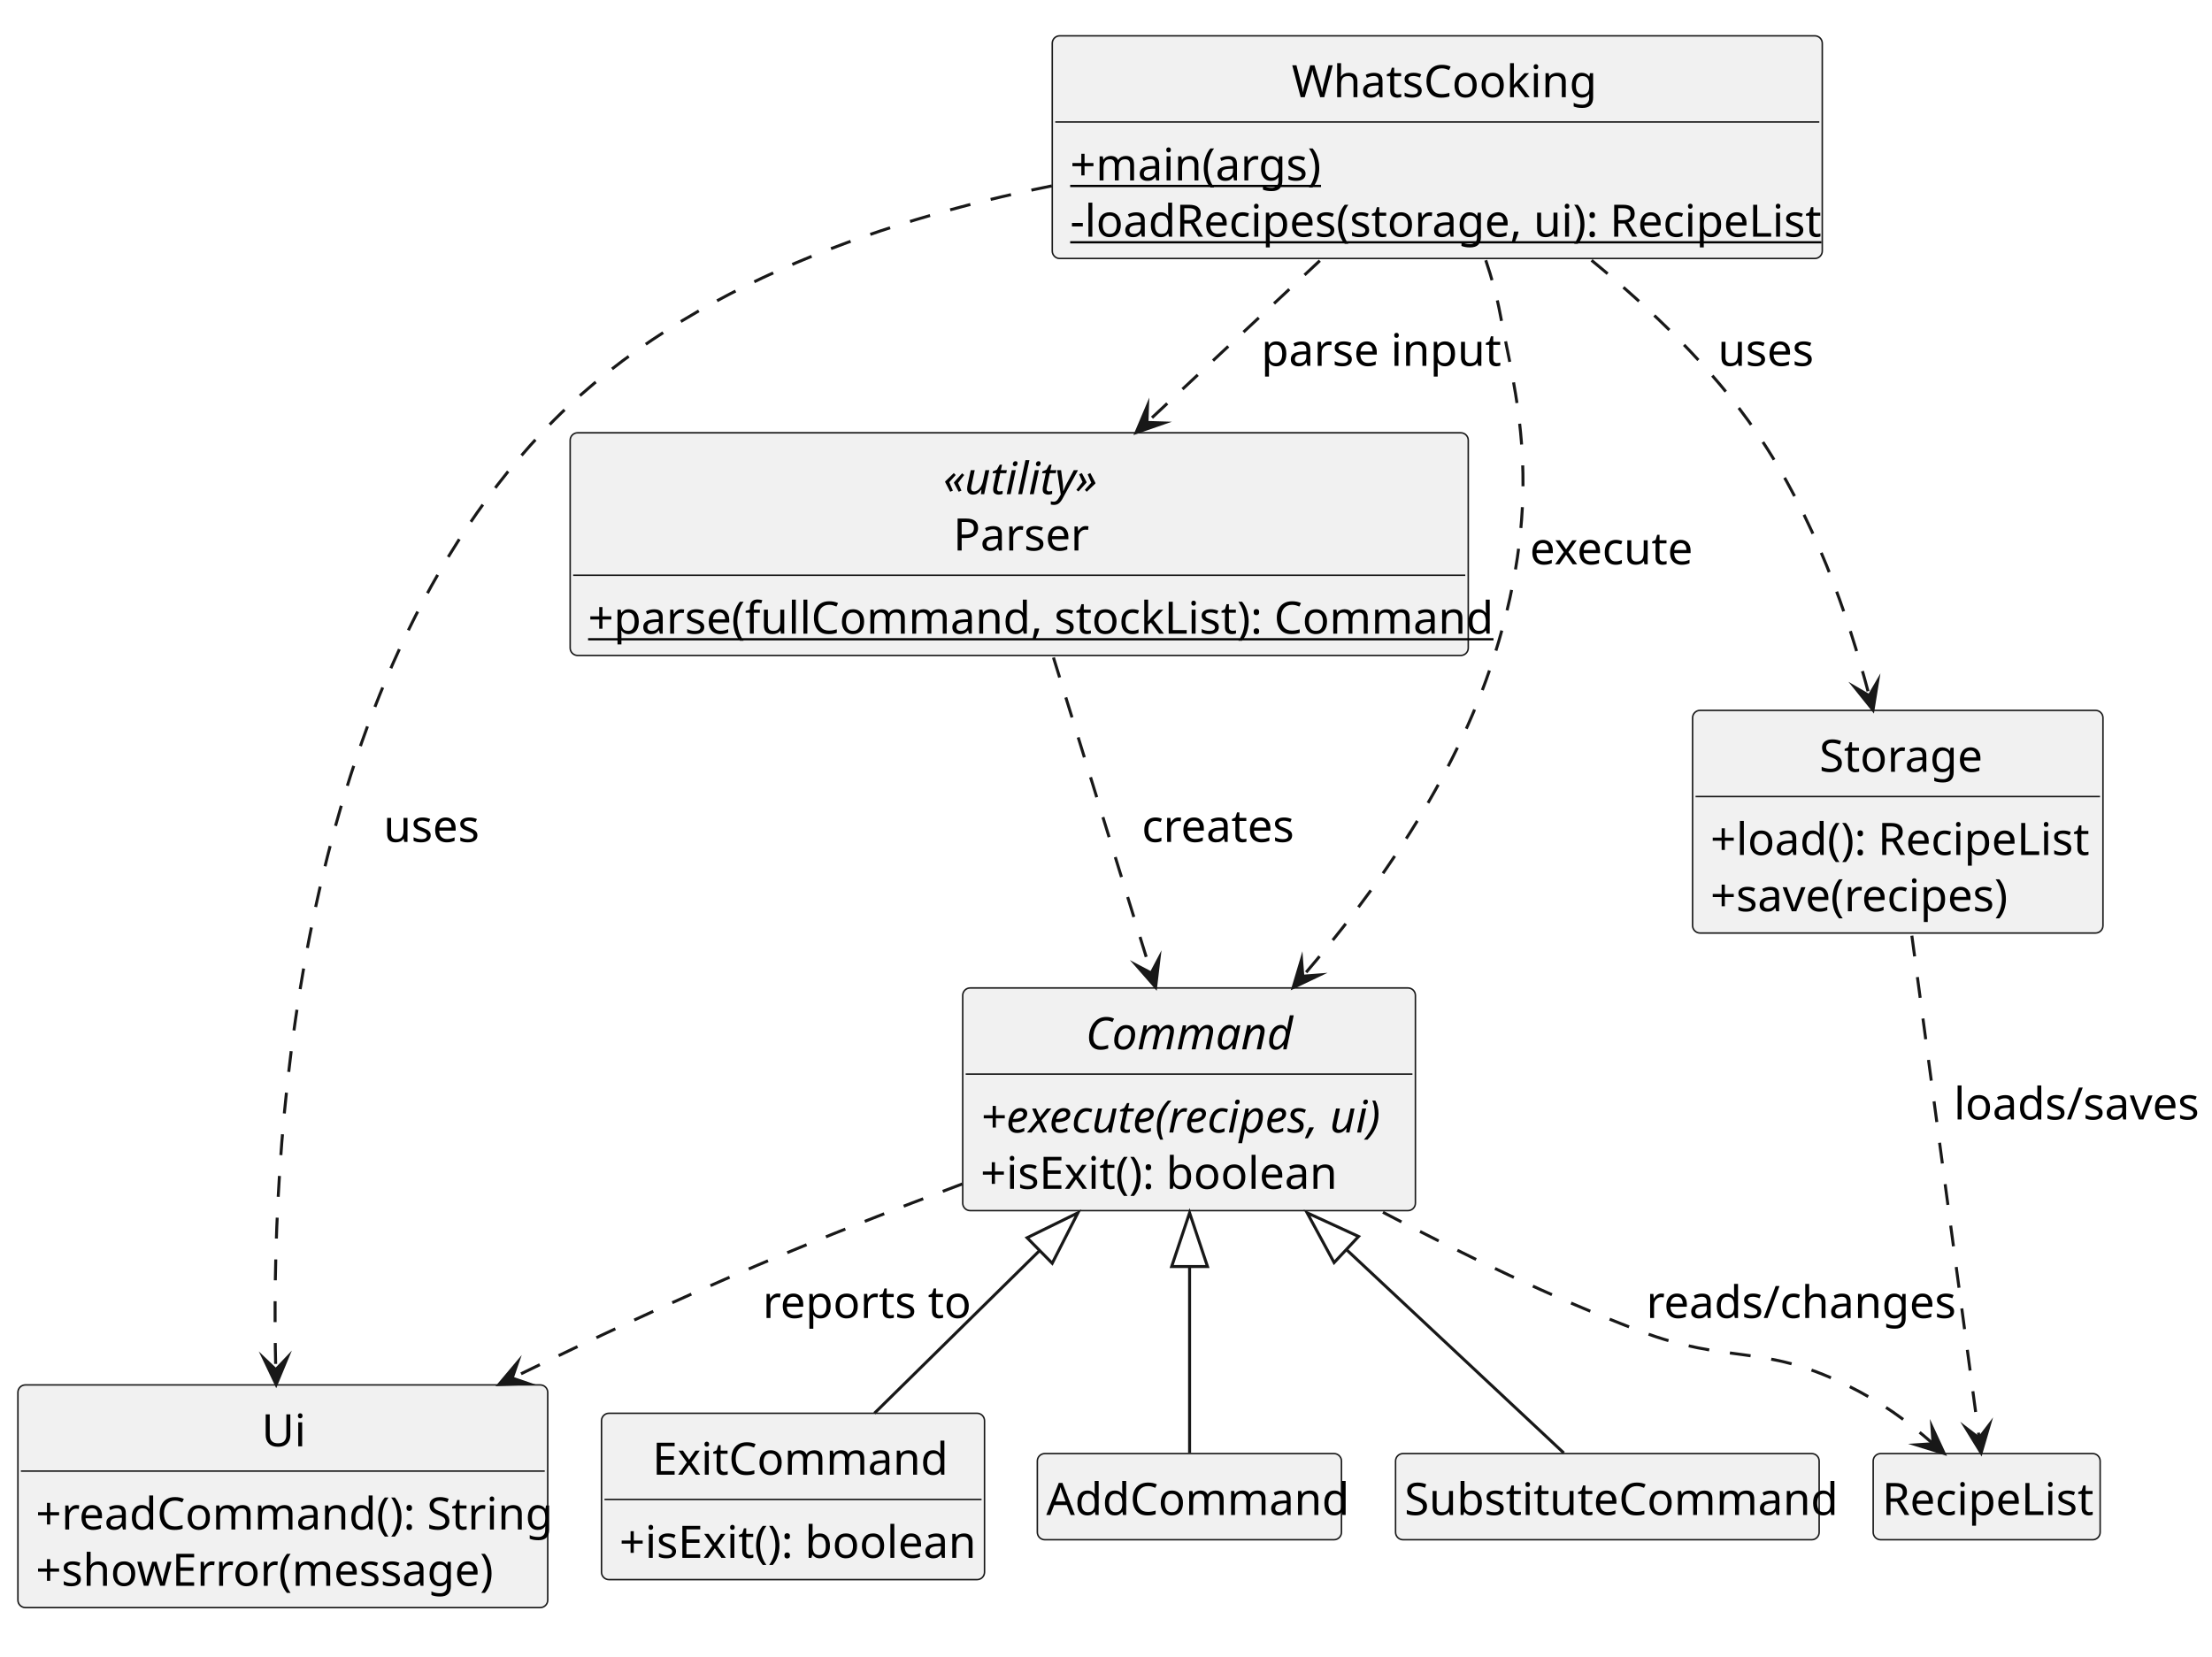
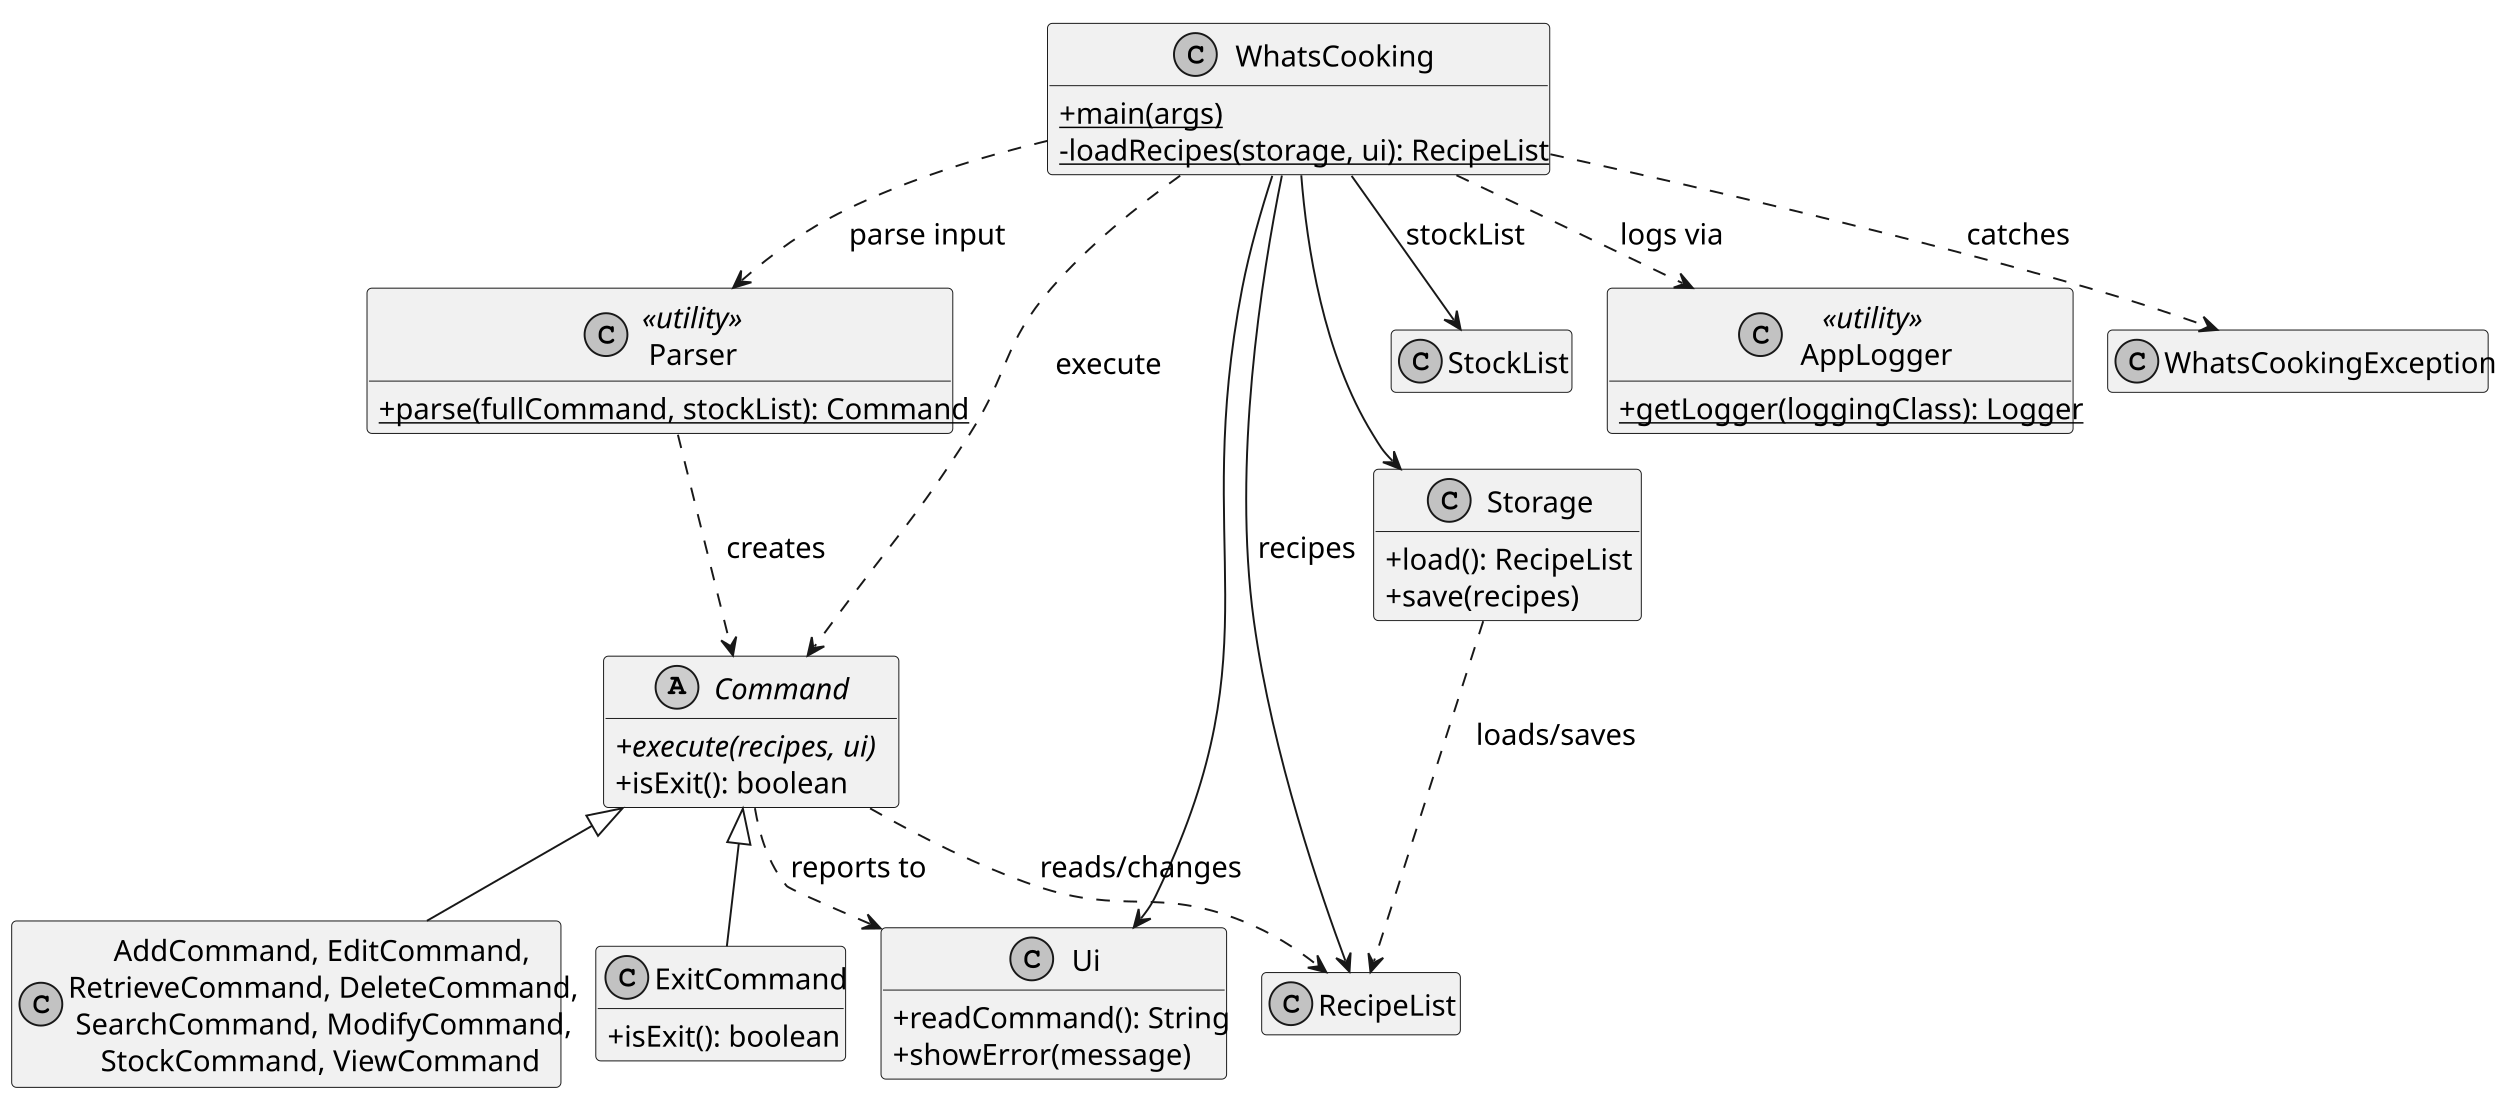
- <svg xmlns="http://www.w3.org/2000/svg" version="1.1" data-diagram-type="CLASS" style="width:741px;height:555px;background:#FFFFFF;" width="741px" height="555px" viewBox="0 0 741 555" zoomAndPan="magnify" preserveAspectRatio="none" contentStyleType="text/css">
+ <svg xmlns="http://www.w3.org/2000/svg" contentStyleType="text/css" height="564px" preserveAspectRatio="none" style="width:1284px;height:564px;background:#FFFFFF;" version="1.1" viewBox="0 0 1284 564" width="1284px" zoomAndPan="magnify">
  <defs />
-   <g font-family="sans-serif" lengthAdjust="spacing">
-     <g class="entity" data-qualified-name="WhatsCooking" id="ent0001" data-source-line="11">
-       <rect x="352.5" y="12" width="257.947" height="74.602" fill="#F1F1F1" style="stroke:#181818;stroke-width:0.5;" rx="2.5" ry="2.5" />
-       <text x="432.702" y="32.571" fill="#000" font-size="15" textLength="97.544">WhatsCooking</text>
-       <line x1="353.5" y1="40.867" x2="609.447" y2="40.867" style="stroke:#181818;stroke-width:0.5;" />
-       <text x="358.5" y="60.438" fill="#000" font-size="15" textLength="80.442" text-decoration="underline">+main(args)</text>
-       <text x="358.5" y="79.306" fill="#000" font-size="15" textLength="245.947" text-decoration="underline">-loadRecipes(storage, ui): RecipeList</text>
+   <g>
+     <g id="elem_WhatsCooking">
+       <rect codeLine="10" fill="#F1F1F1" height="77.734" id="WhatsCooking" rx="2.5" ry="2.5" style="stroke:#181818;stroke-width:0.5;" width="257.947" x="538" y="12" />
+       <ellipse cx="613.952" cy="28" fill="#C2C2C2" rx="11" ry="11" style="stroke:#181818;stroke-width:1.0;" />
+       <path d="M616.561,24 Q616.702,23.812 616.858,23.719 Q617.03,23.625 617.217,23.625 Q617.545,23.625 617.749,23.859 Q617.967,24.078 617.967,24.625 L617.967,25.891 Q617.967,26.438 617.749,26.672 Q617.545,26.891 617.217,26.891 Q616.92,26.891 616.733,26.734 Q616.545,26.562 616.467,26.094 Q616.405,25.797 616.264,25.625 Q615.952,25.297 615.405,25.094 Q614.874,24.891 614.342,24.891 Q613.67,24.891 613.092,25.188 Q612.53,25.484 612.092,26.141 Q611.67,26.797 611.67,27.703 L611.67,28.688 Q611.67,29.766 612.452,30.5 Q613.249,31.219 614.639,31.219 Q615.483,31.219 616.061,30.984 Q616.389,30.859 616.78,30.469 Q617.014,30.234 617.139,30.172 Q617.28,30.094 617.436,30.094 Q617.749,30.094 617.967,30.328 Q618.202,30.547 618.202,30.859 Q618.202,31.172 617.889,31.516 Q617.436,32.031 616.733,32.328 Q615.795,32.719 614.655,32.719 Q613.327,32.719 612.249,32.172 Q611.389,31.734 610.78,30.781 Q610.17,29.828 610.17,28.719 L610.17,27.688 Q610.17,26.516 610.717,25.516 Q611.264,24.5 612.233,23.953 Q613.202,23.391 614.28,23.391 Q614.936,23.391 615.499,23.547 Q616.061,23.703 616.561,24 Z " fill="#000000" />
+       <text fill="#000000" font-family="sans-serif" font-size="15" lengthAdjust="spacing" textLength="97.544" x="634.452" y="34.138">WhatsCooking</text>
+       <line style="stroke:#181818;stroke-width:0.5;" x1="539" x2="794.947" y1="44" y2="44" />
+       <text fill="#000000" font-family="sans-serif" font-size="15" lengthAdjust="spacing" text-decoration="underline" textLength="80.442" x="544" y="63.571">+main(args)</text>
+       <text fill="#000000" font-family="sans-serif" font-size="15" lengthAdjust="spacing" text-decoration="underline" textLength="245.947" x="544" y="82.439">-loadRecipes(storage, ui): RecipeList</text>
    </g>
-     <g class="entity" data-qualified-name="Parser" id="ent0002" data-source-line="15">
-       <rect x="191" y="145" width="300.853" height="74.602" fill="#F1F1F1" style="stroke:#181818;stroke-width:0.5;" rx="2.5" ry="2.5" />
-       <text x="315.997" y="165.571" fill="#000" font-size="15" textLength="50.859" font-style="italic">«utility»</text>
-       <text x="319.336" y="184.438" fill="#000" font-size="15" textLength="44.18">Parser</text>
-       <line x1="192" y1="192.734" x2="490.853" y2="192.734" style="stroke:#181818;stroke-width:0.5;" />
-       <text x="197" y="212.306" fill="#000" font-size="15" textLength="288.853" text-decoration="underline">+parse(fullCommand, stockList): Command</text>
+     <g id="elem_Parser">
+       <rect codeLine="14" fill="#F1F1F1" height="74.602" id="Parser" rx="2.5" ry="2.5" style="stroke:#181818;stroke-width:0.5;" width="300.853" x="188.5" y="148" />
+       <ellipse cx="311.247" cy="171.867" fill="#C2C2C2" rx="11" ry="11" style="stroke:#181818;stroke-width:1.0;" />
+       <path d="M313.856,167.867 Q313.997,167.68 314.153,167.586 Q314.325,167.492 314.512,167.492 Q314.84,167.492 315.043,167.727 Q315.262,167.945 315.262,168.492 L315.262,169.758 Q315.262,170.305 315.043,170.539 Q314.84,170.758 314.512,170.758 Q314.215,170.758 314.028,170.602 Q313.84,170.43 313.762,169.961 Q313.7,169.664 313.559,169.492 Q313.247,169.164 312.7,168.961 Q312.168,168.758 311.637,168.758 Q310.965,168.758 310.387,169.055 Q309.825,169.352 309.387,170.008 Q308.965,170.664 308.965,171.57 L308.965,172.555 Q308.965,173.633 309.747,174.367 Q310.543,175.086 311.934,175.086 Q312.778,175.086 313.356,174.852 Q313.684,174.727 314.075,174.336 Q314.309,174.102 314.434,174.039 Q314.575,173.961 314.731,173.961 Q315.043,173.961 315.262,174.195 Q315.497,174.414 315.497,174.727 Q315.497,175.039 315.184,175.383 Q314.731,175.898 314.028,176.195 Q313.09,176.586 311.95,176.586 Q310.622,176.586 309.543,176.039 Q308.684,175.602 308.075,174.648 Q307.465,173.695 307.465,172.586 L307.465,171.555 Q307.465,170.383 308.012,169.383 Q308.559,168.367 309.528,167.82 Q310.497,167.258 311.575,167.258 Q312.231,167.258 312.793,167.414 Q313.356,167.57 313.856,167.867 Z " fill="#000000" />
+       <text fill="#000000" font-family="sans-serif" font-size="15" font-style="italic" lengthAdjust="spacing" textLength="50.859" x="329.747" y="168.571">«utility»</text>
+       <text fill="#000000" font-family="sans-serif" font-size="15" lengthAdjust="spacing" textLength="44.18" x="333.086" y="187.439">Parser</text>
+       <line style="stroke:#181818;stroke-width:0.5;" x1="189.5" x2="488.353" y1="195.734" y2="195.734" />
+       <text fill="#000000" font-family="sans-serif" font-size="15" lengthAdjust="spacing" text-decoration="underline" textLength="288.853" x="194.5" y="215.306">+parse(fullCommand, stockList): Command</text>
    </g>
-     <g class="entity" data-qualified-name="Command" id="ent0003" data-source-line="18">
-       <rect x="322.5" y="331" width="151.651" height="74.602" fill="#F1F1F1" style="stroke:#181818;stroke-width:0.5;" rx="2.5" ry="2.5" />
-       <text x="363.729" y="351.571" fill="#000" font-size="15" textLength="69.192" font-style="italic">Command</text>
-       <line x1="323.5" y1="359.867" x2="473.151" y2="359.867" style="stroke:#181818;stroke-width:0.5;" />
-       <text x="328.5" y="379.438" fill="#000" font-size="15" textLength="139.651" font-style="italic">+execute(recipes, ui)</text>
-       <text x="328.5" y="398.306" fill="#000" font-size="15" textLength="116.309">+isExit(): boolean</text>
+     <g id="elem_Command">
+       <rect codeLine="17" fill="#F1F1F1" height="77.734" id="Command" rx="2.5" ry="2.5" style="stroke:#181818;stroke-width:0.5;" width="151.651" x="310" y="337" />
+       <ellipse cx="347.707" cy="353" fill="#CDCDCD" rx="11" ry="11" style="stroke:#181818;stroke-width:1.0;" />
+       <path d="M349.535,354.078 L345.894,354.078 L345.535,355 L345.894,355 Q346.441,355 346.66,355.219 Q346.894,355.422 346.894,355.75 Q346.894,356.078 346.66,356.297 Q346.441,356.5 345.894,356.5 L343.878,356.5 Q343.332,356.5 343.097,356.297 Q342.863,356.078 342.863,355.75 Q342.863,355.406 343.113,355.203 Q343.347,354.984 343.91,355 L346.269,349.125 L345.285,349.125 Q344.738,349.125 344.503,348.922 Q344.285,348.703 344.285,348.375 Q344.285,348.031 344.503,347.828 Q344.738,347.609 345.285,347.609 L348.535,347.625 L351.519,355 Q352.05,355 352.222,355.109 Q352.55,355.359 352.55,355.75 Q352.55,356.078 352.316,356.297 Q352.097,356.5 351.55,356.5 L349.535,356.5 Q348.988,356.5 348.753,356.297 Q348.535,356.078 348.535,355.75 Q348.535,355.422 348.753,355.219 Q348.988,355 349.535,355 L349.894,355 L349.535,354.078 Z M348.925,352.578 L347.707,349.609 L346.488,352.578 L348.925,352.578 Z " fill="#000000" />
+       <text fill="#000000" font-family="sans-serif" font-size="15" font-style="italic" lengthAdjust="spacing" textLength="69.192" x="366.752" y="359.138">Command</text>
+       <line style="stroke:#181818;stroke-width:0.5;" x1="311" x2="460.651" y1="369" y2="369" />
+       <text fill="#000000" font-family="sans-serif" font-size="15" font-style="italic" lengthAdjust="spacing" textLength="139.651" x="316" y="388.571">+execute(recipes, ui)</text>
+       <text fill="#000000" font-family="sans-serif" font-size="15" lengthAdjust="spacing" textLength="116.309" x="316" y="407.438">+isExit(): boolean</text>
    </g>
-     <g class="entity" data-qualified-name="AddCommand" id="ent0004" data-source-line="22">
-       <rect x="347.5" y="487" width="101.881" height="28.867" fill="#F1F1F1" style="stroke:#181818;stroke-width:0.5;" rx="2.5" ry="2.5" />
-       <text x="350.5" y="507.571" fill="#000" font-size="15" textLength="95.881">AddCommand</text>
+     <g id="elem_Others">
+       <rect codeLine="21" fill="#F1F1F1" height="85.469" id="Others" rx="2.5" ry="2.5" style="stroke:#181818;stroke-width:0.5;" width="282.1" x="6" y="473" />
+       <ellipse cx="21" cy="515.734" fill="#C2C2C2" rx="11" ry="11" style="stroke:#181818;stroke-width:1.0;" />
+       <path d="M23.609,511.734 Q23.75,511.547 23.906,511.453 Q24.078,511.359 24.266,511.359 Q24.594,511.359 24.797,511.594 Q25.016,511.812 25.016,512.359 L25.016,513.625 Q25.016,514.172 24.797,514.406 Q24.594,514.625 24.266,514.625 Q23.969,514.625 23.781,514.469 Q23.594,514.297 23.516,513.828 Q23.453,513.531 23.312,513.359 Q23,513.031 22.453,512.828 Q21.922,512.625 21.391,512.625 Q20.719,512.625 20.141,512.922 Q19.578,513.219 19.141,513.875 Q18.719,514.531 18.719,515.438 L18.719,516.422 Q18.719,517.5 19.5,518.234 Q20.297,518.953 21.688,518.953 Q22.531,518.953 23.109,518.719 Q23.438,518.594 23.828,518.203 Q24.062,517.969 24.188,517.906 Q24.328,517.828 24.484,517.828 Q24.797,517.828 25.016,518.062 Q25.25,518.281 25.25,518.594 Q25.25,518.906 24.938,519.25 Q24.484,519.766 23.781,520.062 Q22.844,520.453 21.703,520.453 Q20.375,520.453 19.297,519.906 Q18.438,519.469 17.828,518.516 Q17.219,517.562 17.219,516.453 L17.219,515.422 Q17.219,514.25 17.766,513.25 Q18.312,512.234 19.281,511.688 Q20.25,511.125 21.328,511.125 Q21.984,511.125 22.547,511.281 Q23.109,511.438 23.609,511.734 Z " fill="#000000" />
+       <text fill="#000000" font-family="sans-serif" font-size="15" lengthAdjust="spacing" textLength="203.423" x="58.339" y="493.571">AddCommand, EditCommand,</text>
+       <text fill="#000000" font-family="sans-serif" font-size="15" lengthAdjust="spacing" textLength="250.1" x="35" y="512.438">RetrieveCommand, DeleteCommand,</text>
+       <text fill="#000000" font-family="sans-serif" font-size="15" lengthAdjust="spacing" textLength="242.593" x="38.754" y="531.306">SearchCommand, ModifyCommand,</text>
+       <text fill="#000000" font-family="sans-serif" font-size="15" lengthAdjust="spacing" textLength="216.746" x="51.677" y="550.173">StockCommand, ViewCommand</text>
    </g>
-     <g class="entity" data-qualified-name="SubstituteCommand" id="ent0005" data-source-line="23">
-       <rect x="467.5" y="487" width="141.901" height="28.867" fill="#F1F1F1" style="stroke:#181818;stroke-width:0.5;" rx="2.5" ry="2.5" />
-       <text x="470.5" y="507.571" fill="#000" font-size="15" textLength="135.901">SubstituteCommand</text>
+     <g id="elem_ExitCommand">
+       <rect codeLine="22" fill="#F1F1F1" height="58.867" id="ExitCommand" rx="2.5" ry="2.5" style="stroke:#181818;stroke-width:0.5;" width="128.309" x="306" y="486" />
+       <ellipse cx="321.95" cy="502" fill="#C2C2C2" rx="11" ry="11" style="stroke:#181818;stroke-width:1.0;" />
+       <path d="M324.56,498 Q324.7,497.812 324.857,497.719 Q325.028,497.625 325.216,497.625 Q325.544,497.625 325.747,497.859 Q325.966,498.078 325.966,498.625 L325.966,499.891 Q325.966,500.438 325.747,500.672 Q325.544,500.891 325.216,500.891 Q324.919,500.891 324.732,500.734 Q324.544,500.562 324.466,500.094 Q324.403,499.797 324.263,499.625 Q323.95,499.297 323.403,499.094 Q322.872,498.891 322.341,498.891 Q321.669,498.891 321.091,499.188 Q320.528,499.484 320.091,500.141 Q319.669,500.797 319.669,501.703 L319.669,502.688 Q319.669,503.766 320.45,504.5 Q321.247,505.219 322.638,505.219 Q323.482,505.219 324.06,504.984 Q324.388,504.859 324.778,504.469 Q325.013,504.234 325.138,504.172 Q325.278,504.094 325.435,504.094 Q325.747,504.094 325.966,504.328 Q326.2,504.547 326.2,504.859 Q326.2,505.172 325.888,505.516 Q325.435,506.031 324.732,506.328 Q323.794,506.719 322.653,506.719 Q321.325,506.719 320.247,506.172 Q319.388,505.734 318.778,504.781 Q318.169,503.828 318.169,502.719 L318.169,501.688 Q318.169,500.516 318.716,499.516 Q319.263,498.5 320.232,497.953 Q321.2,497.391 322.278,497.391 Q322.935,497.391 323.497,497.547 Q324.06,497.703 324.56,498 Z " fill="#000000" />
+       <text fill="#000000" font-family="sans-serif" font-size="15" lengthAdjust="spacing" textLength="94.197" x="336.161" y="508.138">ExitCommand</text>
+       <line style="stroke:#181818;stroke-width:0.5;" x1="307" x2="433.309" y1="518" y2="518" />
+       <text fill="#000000" font-family="sans-serif" font-size="15" lengthAdjust="spacing" textLength="116.309" x="312" y="537.571">+isExit(): boolean</text>
    </g>
-     <g class="entity" data-qualified-name="ExitCommand" id="ent0006" data-source-line="24">
-       <rect x="201.5" y="473.5" width="128.309" height="55.734" fill="#F1F1F1" style="stroke:#181818;stroke-width:0.5;" rx="2.5" ry="2.5" />
-       <text x="218.556" y="494.071" fill="#000" font-size="15" textLength="94.197">ExitCommand</text>
-       <line x1="202.5" y1="502.367" x2="328.809" y2="502.367" style="stroke:#181818;stroke-width:0.5;" />
-       <text x="207.5" y="521.938" fill="#000" font-size="15" textLength="116.309">+isExit(): boolean</text>
+     <g id="elem_Ui">
+       <rect codeLine="25" fill="#F1F1F1" height="77.734" id="Ui" rx="2.5" ry="2.5" style="stroke:#181818;stroke-width:0.5;" width="177.483" x="452.5" y="476.5" />
+       <ellipse cx="529.909" cy="492.5" fill="#C2C2C2" rx="11" ry="11" style="stroke:#181818;stroke-width:1.0;" />
+       <path d="M532.519,488.5 Q532.659,488.312 532.815,488.219 Q532.987,488.125 533.175,488.125 Q533.503,488.125 533.706,488.359 Q533.925,488.578 533.925,489.125 L533.925,490.391 Q533.925,490.938 533.706,491.172 Q533.503,491.391 533.175,491.391 Q532.878,491.391 532.69,491.234 Q532.503,491.062 532.425,490.594 Q532.362,490.297 532.222,490.125 Q531.909,489.797 531.362,489.594 Q530.831,489.391 530.3,489.391 Q529.628,489.391 529.05,489.688 Q528.487,489.984 528.05,490.641 Q527.628,491.297 527.628,492.203 L527.628,493.188 Q527.628,494.266 528.409,495 Q529.206,495.719 530.597,495.719 Q531.44,495.719 532.019,495.484 Q532.347,495.359 532.737,494.969 Q532.972,494.734 533.097,494.672 Q533.237,494.594 533.394,494.594 Q533.706,494.594 533.925,494.828 Q534.159,495.047 534.159,495.359 Q534.159,495.672 533.847,496.016 Q533.394,496.531 532.69,496.828 Q531.753,497.219 530.612,497.219 Q529.284,497.219 528.206,496.672 Q527.347,496.234 526.737,495.281 Q526.128,494.328 526.128,493.219 L526.128,492.188 Q526.128,491.016 526.675,490.016 Q527.222,489 528.19,488.453 Q529.159,487.891 530.237,487.891 Q530.894,487.891 531.456,488.047 Q532.019,488.203 532.519,488.5 Z " fill="#000000" />
+       <text fill="#000000" font-family="sans-serif" font-size="15" lengthAdjust="spacing" textLength="14.165" x="550.409" y="498.638">Ui</text>
+       <line style="stroke:#181818;stroke-width:0.5;" x1="453.5" x2="628.983" y1="508.5" y2="508.5" />
+       <text fill="#000000" font-family="sans-serif" font-size="15" lengthAdjust="spacing" textLength="165.483" x="458.5" y="528.071">+readCommand(): String</text>
+       <text fill="#000000" font-family="sans-serif" font-size="15" lengthAdjust="spacing" textLength="147.964" x="458.5" y="546.938">+showError(message)</text>
    </g>
-     <g class="entity" data-qualified-name="Ui" id="ent0007" data-source-line="27">
-       <rect x="6" y="464" width="177.483" height="74.602" fill="#F1F1F1" style="stroke:#181818;stroke-width:0.5;" rx="2.5" ry="2.5" />
-       <text x="87.659" y="484.571" fill="#000" font-size="15" textLength="14.165">Ui</text>
-       <line x1="7" y1="492.867" x2="182.483" y2="492.867" style="stroke:#181818;stroke-width:0.5;" />
-       <text x="12" y="512.438" fill="#000" font-size="15" textLength="165.483">+readCommand(): String</text>
-       <text x="12" y="531.306" fill="#000" font-size="15" textLength="147.964">+showError(message)</text>
+     <g id="elem_RecipeList">
+       <rect codeLine="29" fill="#F1F1F1" height="32" id="RecipeList" rx="2.5" ry="2.5" style="stroke:#181818;stroke-width:0.5;" width="102.034" x="648" y="499.5" />
+       <ellipse cx="663" cy="515.5" fill="#C2C2C2" rx="11" ry="11" style="stroke:#181818;stroke-width:1.0;" />
+       <path d="M665.609,511.5 Q665.75,511.312 665.906,511.219 Q666.078,511.125 666.266,511.125 Q666.594,511.125 666.797,511.359 Q667.016,511.578 667.016,512.125 L667.016,513.391 Q667.016,513.938 666.797,514.172 Q666.594,514.391 666.266,514.391 Q665.969,514.391 665.781,514.234 Q665.594,514.062 665.516,513.594 Q665.453,513.297 665.312,513.125 Q665,512.797 664.453,512.594 Q663.922,512.391 663.391,512.391 Q662.719,512.391 662.141,512.688 Q661.578,512.984 661.141,513.641 Q660.719,514.297 660.719,515.203 L660.719,516.188 Q660.719,517.266 661.5,518 Q662.297,518.719 663.688,518.719 Q664.531,518.719 665.109,518.484 Q665.438,518.359 665.828,517.969 Q666.062,517.734 666.188,517.672 Q666.328,517.594 666.484,517.594 Q666.797,517.594 667.016,517.828 Q667.25,518.047 667.25,518.359 Q667.25,518.672 666.938,519.016 Q666.484,519.531 665.781,519.828 Q664.844,520.219 663.703,520.219 Q662.375,520.219 661.297,519.672 Q660.438,519.234 659.828,518.281 Q659.219,517.328 659.219,516.219 L659.219,515.188 Q659.219,514.016 659.766,513.016 Q660.312,512 661.281,511.453 Q662.25,510.891 663.328,510.891 Q663.984,510.891 664.547,511.047 Q665.109,511.203 665.609,511.5 Z " fill="#000000" />
+       <text fill="#000000" font-family="sans-serif" font-size="15" lengthAdjust="spacing" textLength="70.034" x="677" y="521.638">RecipeList</text>
    </g>
-     <g class="entity" data-qualified-name="RecipeList" id="ent0008" data-source-line="31">
-       <rect x="627.5" y="487" width="76.034" height="28.867" fill="#F1F1F1" style="stroke:#181818;stroke-width:0.5;" rx="2.5" ry="2.5" />
-       <text x="630.5" y="507.571" fill="#000" font-size="15" textLength="70.034">RecipeList</text>
+     <g id="elem_StockList">
+       <rect codeLine="30" fill="#F1F1F1" height="32" id="StockList" rx="2.5" ry="2.5" style="stroke:#181818;stroke-width:0.5;" width="92.857" x="714.5" y="169.5" />
+       <ellipse cx="729.5" cy="185.5" fill="#C2C2C2" rx="11" ry="11" style="stroke:#181818;stroke-width:1.0;" />
+       <path d="M732.109,181.5 Q732.25,181.312 732.406,181.219 Q732.578,181.125 732.766,181.125 Q733.094,181.125 733.297,181.359 Q733.516,181.578 733.516,182.125 L733.516,183.391 Q733.516,183.938 733.297,184.172 Q733.094,184.391 732.766,184.391 Q732.469,184.391 732.281,184.234 Q732.094,184.062 732.016,183.594 Q731.953,183.297 731.812,183.125 Q731.5,182.797 730.953,182.594 Q730.422,182.391 729.891,182.391 Q729.219,182.391 728.641,182.688 Q728.078,182.984 727.641,183.641 Q727.219,184.297 727.219,185.203 L727.219,186.188 Q727.219,187.266 728,188 Q728.797,188.719 730.188,188.719 Q731.031,188.719 731.609,188.484 Q731.938,188.359 732.328,187.969 Q732.562,187.734 732.688,187.672 Q732.828,187.594 732.984,187.594 Q733.297,187.594 733.516,187.828 Q733.75,188.047 733.75,188.359 Q733.75,188.672 733.438,189.016 Q732.984,189.531 732.281,189.828 Q731.344,190.219 730.203,190.219 Q728.875,190.219 727.797,189.672 Q726.938,189.234 726.328,188.281 Q725.719,187.328 725.719,186.219 L725.719,185.188 Q725.719,184.016 726.266,183.016 Q726.812,182 727.781,181.453 Q728.75,180.891 729.828,180.891 Q730.484,180.891 731.047,181.047 Q731.609,181.203 732.109,181.5 Z " fill="#000000" />
+       <text fill="#000000" font-family="sans-serif" font-size="15" lengthAdjust="spacing" textLength="60.857" x="743.5" y="191.638">StockList</text>
    </g>
-     <g class="entity" data-qualified-name="Storage" id="ent0009" data-source-line="32">
-       <rect x="567" y="238" width="137.479" height="74.602" fill="#F1F1F1" style="stroke:#181818;stroke-width:0.5;" rx="2.5" ry="2.5" />
-       <text x="609.471" y="258.571" fill="#000" font-size="15" textLength="52.537">Storage</text>
-       <line x1="568" y1="266.867" x2="703.479" y2="266.867" style="stroke:#181818;stroke-width:0.5;" />
-       <text x="573" y="286.438" fill="#000" font-size="15" textLength="125.479">+load(): RecipeList</text>
-       <text x="573" y="305.306" fill="#000" font-size="15" textLength="98.789">+save(recipes)</text>
+     <g id="elem_Storage">
+       <rect codeLine="31" fill="#F1F1F1" height="77.734" id="Storage" rx="2.5" ry="2.5" style="stroke:#181818;stroke-width:0.5;" width="137.478" x="705.5" y="241" />
+       <ellipse cx="744.324" cy="257" fill="#C2C2C2" rx="11" ry="11" style="stroke:#181818;stroke-width:1.0;" />
+       <path d="M746.933,253 Q747.074,252.812 747.23,252.719 Q747.402,252.625 747.59,252.625 Q747.918,252.625 748.121,252.859 Q748.34,253.078 748.34,253.625 L748.34,254.891 Q748.34,255.438 748.121,255.672 Q747.918,255.891 747.59,255.891 Q747.293,255.891 747.105,255.734 Q746.918,255.562 746.84,255.094 Q746.777,254.797 746.636,254.625 Q746.324,254.297 745.777,254.094 Q745.246,253.891 744.715,253.891 Q744.043,253.891 743.465,254.188 Q742.902,254.484 742.465,255.141 Q742.043,255.797 742.043,256.703 L742.043,257.688 Q742.043,258.766 742.824,259.5 Q743.621,260.219 745.011,260.219 Q745.855,260.219 746.433,259.984 Q746.761,259.859 747.152,259.469 Q747.386,259.234 747.511,259.172 Q747.652,259.094 747.808,259.094 Q748.121,259.094 748.34,259.328 Q748.574,259.547 748.574,259.859 Q748.574,260.172 748.261,260.516 Q747.808,261.031 747.105,261.328 Q746.168,261.719 745.027,261.719 Q743.699,261.719 742.621,261.172 Q741.761,260.734 741.152,259.781 Q740.543,258.828 740.543,257.719 L740.543,256.688 Q740.543,255.516 741.09,254.516 Q741.636,253.5 742.605,252.953 Q743.574,252.391 744.652,252.391 Q745.308,252.391 745.871,252.547 Q746.433,252.703 746.933,253 Z " fill="#000000" />
+       <text fill="#000000" font-family="sans-serif" font-size="15" lengthAdjust="spacing" textLength="52.537" x="763.618" y="263.138">Storage</text>
+       <line style="stroke:#181818;stroke-width:0.5;" x1="706.5" x2="841.979" y1="273" y2="273" />
+       <text fill="#000000" font-family="sans-serif" font-size="15" lengthAdjust="spacing" textLength="125.478" x="711.5" y="292.571">+load(): RecipeList</text>
+       <text fill="#000000" font-family="sans-serif" font-size="15" lengthAdjust="spacing" textLength="98.789" x="711.5" y="311.438">+save(recipes)</text>
    </g>
-     <g class="link" data-entity-1="ent0001" data-entity-2="ent0002" id="lnk10" data-link-type="dependency">
-       <polygon points="380.575,144.937,389.88,141.709,384.226,141.521,384.414,135.867,380.575,144.937" fill="#181818" style="stroke:#181818;stroke-width:1;stroke-linejoin:miter;stroke-miterlimit:10;" />
-       <path d="M442.13,87.339 C422.881,105.351 403.435,123.547 384.226,141.521" style="stroke:#181818;stroke-width:1;stroke-dasharray:7,7;" fill="none" />
-       <text x="422.5" y="122.571" fill="#000" font-size="15" textLength="74.216">parse input</text>
+     <g id="elem_AppLogger">
+       <rect codeLine="35" fill="#F1F1F1" height="74.602" id="AppLogger" rx="2.5" ry="2.5" style="stroke:#181818;stroke-width:0.5;" width="239.234" x="825.5" y="148" />
+       <ellipse cx="904.169" cy="171.867" fill="#C2C2C2" rx="11" ry="11" style="stroke:#181818;stroke-width:1.0;" />
+       <path d="M906.778,167.867 Q906.919,167.68 907.075,167.586 Q907.247,167.492 907.435,167.492 Q907.763,167.492 907.966,167.727 Q908.185,167.945 908.185,168.492 L908.185,169.758 Q908.185,170.305 907.966,170.539 Q907.763,170.758 907.435,170.758 Q907.138,170.758 906.95,170.602 Q906.763,170.43 906.685,169.961 Q906.622,169.664 906.481,169.492 Q906.169,169.164 905.622,168.961 Q905.091,168.758 904.56,168.758 Q903.888,168.758 903.31,169.055 Q902.747,169.352 902.31,170.008 Q901.888,170.664 901.888,171.57 L901.888,172.555 Q901.888,173.633 902.669,174.367 Q903.466,175.086 904.856,175.086 Q905.7,175.086 906.278,174.852 Q906.606,174.727 906.997,174.336 Q907.231,174.102 907.356,174.039 Q907.497,173.961 907.653,173.961 Q907.966,173.961 908.185,174.195 Q908.419,174.414 908.419,174.727 Q908.419,175.039 908.106,175.383 Q907.653,175.898 906.95,176.195 Q906.013,176.586 904.872,176.586 Q903.544,176.586 902.466,176.039 Q901.606,175.602 900.997,174.648 Q900.388,173.695 900.388,172.586 L900.388,171.555 Q900.388,170.383 900.935,169.383 Q901.481,168.367 902.45,167.82 Q903.419,167.258 904.497,167.258 Q905.153,167.258 905.716,167.414 Q906.278,167.57 906.778,167.867 Z " fill="#000000" />
+       <text fill="#000000" font-family="sans-serif" font-size="15" font-style="italic" lengthAdjust="spacing" textLength="50.859" x="935.937" y="168.571">«utility»</text>
+       <text fill="#000000" font-family="sans-serif" font-size="15" lengthAdjust="spacing" textLength="73.396" x="924.669" y="187.439">AppLogger</text>
+       <line style="stroke:#181818;stroke-width:0.5;" x1="826.5" x2="1063.734" y1="195.734" y2="195.734" />
+       <text fill="#000000" font-family="sans-serif" font-size="15" lengthAdjust="spacing" text-decoration="underline" textLength="227.234" x="831.5" y="215.306">+getLogger(loggingClass): Logger</text>
    </g>
-     <g class="link" data-entity-1="ent0001" data-entity-2="ent0003" id="lnk11" data-link-type="dependency">
-       <polygon points="433.181,330.861,442.077,326.634,436.436,327.066,436.004,321.426,433.181,330.861" fill="#181818" style="stroke:#181818;stroke-width:1;stroke-linejoin:miter;stroke-miterlimit:10;" />
-       <path d="M497.724,87.201 C499.701,93.053 501.406,99.118 502.5,105 C507.335,130.997 518.068,164.862 500.5,220 C487.078,262.124 460.418,299.104 436.436,327.066" style="stroke:#181818;stroke-width:1;stroke-dasharray:7,7;" fill="none" />
-       <text x="512.5" y="189.071" fill="#000" font-size="15" textLength="52.537">execute</text>
+     <g id="elem_WhatsCookingException">
+       <rect codeLine="38" fill="#F1F1F1" height="32" id="WhatsCookingException" rx="2.5" ry="2.5" style="stroke:#181818;stroke-width:0.5;" width="195.418" x="1082.5" y="169.5" />
+       <ellipse cx="1097.5" cy="185.5" fill="#C2C2C2" rx="11" ry="11" style="stroke:#181818;stroke-width:1.0;" />
+       <path d="M1100.109,181.5 Q1100.25,181.312 1100.406,181.219 Q1100.578,181.125 1100.766,181.125 Q1101.094,181.125 1101.297,181.359 Q1101.516,181.578 1101.516,182.125 L1101.516,183.391 Q1101.516,183.938 1101.297,184.172 Q1101.094,184.391 1100.766,184.391 Q1100.469,184.391 1100.281,184.234 Q1100.094,184.062 1100.016,183.594 Q1099.953,183.297 1099.812,183.125 Q1099.5,182.797 1098.953,182.594 Q1098.422,182.391 1097.891,182.391 Q1097.219,182.391 1096.641,182.688 Q1096.078,182.984 1095.641,183.641 Q1095.219,184.297 1095.219,185.203 L1095.219,186.188 Q1095.219,187.266 1096,188 Q1096.797,188.719 1098.188,188.719 Q1099.031,188.719 1099.609,188.484 Q1099.938,188.359 1100.328,187.969 Q1100.562,187.734 1100.688,187.672 Q1100.828,187.594 1100.984,187.594 Q1101.297,187.594 1101.516,187.828 Q1101.75,188.047 1101.75,188.359 Q1101.75,188.672 1101.438,189.016 Q1100.984,189.531 1100.281,189.828 Q1099.344,190.219 1098.203,190.219 Q1096.875,190.219 1095.797,189.672 Q1094.938,189.234 1094.328,188.281 Q1093.719,187.328 1093.719,186.219 L1093.719,185.188 Q1093.719,184.016 1094.266,183.016 Q1094.812,182 1095.781,181.453 Q1096.75,180.891 1097.828,180.891 Q1098.484,180.891 1099.047,181.047 Q1099.609,181.203 1100.109,181.5 Z " fill="#000000" />
+       <text fill="#000000" font-family="sans-serif" font-size="15" lengthAdjust="spacing" textLength="163.418" x="1111.5" y="191.638">WhatsCookingException</text>
    </g>
-     <g class="link" data-entity-1="ent0001" data-entity-2="ent0007" id="lnk12" data-link-type="dependency">
-       <polygon points="92.507,463.874,96.279,454.776,92.381,458.875,88.282,454.977,92.507,463.874" fill="#181818" style="stroke:#181818;stroke-width:1;stroke-linejoin:miter;stroke-miterlimit:10;" />
-       <path d="M352.363,62.283 C292.735,74.226 225.554,97.978 181.5,145 C97.222,234.956 90.589,387.731 92.381,458.875" style="stroke:#181818;stroke-width:1;stroke-dasharray:7,7;" fill="none" />
-       <text x="128.5" y="282.071" fill="#000" font-size="15" textLength="31.685">uses</text>
-     </g>
-     <g class="link" data-entity-1="ent0001" data-entity-2="ent0009" id="lnk13" data-link-type="dependency">
-       <polygon points="627.438,237.89,629.01,228.168,626.163,233.056,621.275,230.209,627.438,237.89" fill="#181818" style="stroke:#181818;stroke-width:1;stroke-linejoin:miter;stroke-miterlimit:10;" />
-       <path d="M533.155,87.22 C552.632,103.162 573.645,123.182 588.5,145 C607.816,173.37 618.969,205.791 626.163,233.056" style="stroke:#181818;stroke-width:1;stroke-dasharray:7,7;" fill="none" />
-       <text x="575.5" y="122.571" fill="#000" font-size="15" textLength="31.685">uses</text>
-     </g>
-     <g class="link" data-entity-1="ent0002" data-entity-2="ent0003" id="lnk14" data-link-type="dependency">
-       <polygon points="387.122,330.771,388.28,320.99,385.642,325.995,380.638,323.358,387.122,330.771" fill="#181818" style="stroke:#181818;stroke-width:1;stroke-linejoin:miter;stroke-miterlimit:10;" />
-       <path d="M352.898,220.293 C362.839,252.385 375.707,293.922 385.642,325.995" style="stroke:#181818;stroke-width:1;stroke-dasharray:7,7;" fill="none" />
-       <text x="382.5" y="282.071" fill="#000" font-size="15" textLength="49.189">creates</text>
-     </g>
-     <g class="link" data-entity-1="ent0003" data-entity-2="ent0004" id="lnk15" data-link-type="extension">
-       <polygon points="398.5,406.339,392.5,424.339,404.5,424.339,398.5,406.339" fill="none" style="stroke:#181818;stroke-width:1;stroke-linejoin:miter;stroke-miterlimit:10;" />
-       <path d="M398.5,424.339 C398.5,451.129 398.5,467.886 398.5,486.787" style="stroke:#181818;stroke-width:1;" fill="none" />
-     </g>
-     <g class="link" data-entity-1="ent0003" data-entity-2="ent0005" id="lnk16" data-link-type="extension">
-       <polygon points="437.87,406.339,446.914,423.019,455.113,414.257,437.87,406.339" fill="none" style="stroke:#181818;stroke-width:1;stroke-linejoin:miter;stroke-miterlimit:10;" />
-       <path d="M451.014,418.638 C479.644,445.427 503.646,467.886 523.845,486.787" style="stroke:#181818;stroke-width:1;" fill="none" />
-     </g>
-     <g class="link" data-entity-1="ent0003" data-entity-2="ent0006" id="lnk17" data-link-type="extension">
-       <polygon points="361.098,406.339,344.064,414.696,352.485,423.245,361.098,406.339" fill="none" style="stroke:#181818;stroke-width:1;stroke-linejoin:miter;stroke-miterlimit:10;" />
-       <path d="M348.274,418.971 C326.607,440.311 312.631,454.077 292.925,473.487" style="stroke:#181818;stroke-width:1;" fill="none" />
-     </g>
-     <g class="link" data-entity-1="ent0003" data-entity-2="ent0008" id="lnk18" data-link-type="dependency">
-       <polygon points="651.307,486.991,647.175,478.051,647.546,483.696,641.902,484.067,651.307,486.991" fill="#181818" style="stroke:#181818;stroke-width:1;stroke-linejoin:miter;stroke-miterlimit:10;" />
-       <path d="M463.269,406.15 C489.473,419.954 520.369,434.966 549.5,446 C579.138,457.226 590.07,449.994 618.5,464 C630.548,469.935 638.72,475.959 647.546,483.696" style="stroke:#181818;stroke-width:1;stroke-dasharray:7,7;" fill="none" />
-       <text x="551.5" y="441.571" fill="#000" font-size="15" textLength="98.401">reads/changes</text>
-     </g>
-     <g class="link" data-entity-1="ent0003" data-entity-2="ent0007" id="lnk19" data-link-type="dependency">
-       <polygon points="167.096,463.896,176.939,463.547,171.59,461.705,173.432,456.356,167.096,463.896" fill="#181818" style="stroke:#181818;stroke-width:1;stroke-linejoin:miter;stroke-miterlimit:10;" />
-       <path d="M322.362,396.667 C300.011,405.032 275.632,414.539 253.5,424 C224.91,436.222 198.491,448.587 171.59,461.705" style="stroke:#181818;stroke-width:1;stroke-dasharray:7,7;" fill="none" />
-       <text x="255.5" y="441.571" fill="#000" font-size="15" textLength="63.362">reports to</text>
-     </g>
-     <g class="link" data-entity-1="ent0009" data-entity-2="ent0008" id="lnk20" data-link-type="dependency">
-       <polygon points="663.66,486.762,666.43,477.311,662.996,481.806,658.501,478.373,663.66,486.762" fill="#181818" style="stroke:#181818;stroke-width:1;stroke-linejoin:miter;stroke-miterlimit:10;" />
-       <path d="M640.454,313.489 C647.244,364.188 658.453,447.884 662.996,481.806" style="stroke:#181818;stroke-width:1;stroke-dasharray:7,7;" fill="none" />
-       <text x="654.5" y="375.071" fill="#000" font-size="15" textLength="79.211">loads/saves</text>
-     </g>
+     <polygon fill="#181818" points="376.509,147.869,385.927,144.99,380.284,144.591,380.683,138.948,376.509,147.869" style="stroke:#181818;stroke-width:1.0;" />
+     <path d="M537.999,72.332 C503.154,80.649 466.202,92.169 434,108 C413.286,118.183 397.52,129.63 381.04,143.936 " fill="none" style="stroke:#181818;stroke-width:1.0;stroke-dasharray:7.0,7.0;" />
+     <text fill="#000000" font-family="sans-serif" font-size="15" lengthAdjust="spacing" textLength="74.216" x="436" y="125.571">parse input</text>
+     <polygon fill="#181818" points="414.762,336.794,423.354,331.981,417.755,332.789,416.947,327.191,414.762,336.794" style="stroke:#181818;stroke-width:1.0;" />
+     <path d="M606.151,90.196 C583.626,106.235 558.98,126.229 540,148 C514.895,176.797 518.625,190.841 498,223 C469.493,267.449 459.398,276.544 428,319 C423.737,324.765 422.8,326.042 418.354,331.988 " fill="none" style="stroke:#181818;stroke-width:1.0;stroke-dasharray:7.0,7.0;" />
+     <text fill="#000000" font-family="sans-serif" font-size="15" lengthAdjust="spacing" textLength="52.537" x="542" y="192.071">execute</text>
+     <polygon fill="#181818" points="582.288,476.358,591.043,471.845,585.419,472.459,584.805,466.836,582.288,476.358" style="stroke:#181818;stroke-width:1.0;" />
+     <path d="M653.449,90.316 C647.812,107.713 641.725,128.682 638,148 C611.928,283.225 654.788,330.463 596,455 C592.457,462.505 591.383,465.033 586.045,471.68 " fill="none" style="stroke:#181818;stroke-width:1.0;" />
+     <polygon fill="#181818" points="719.415,240.981,715.942,231.765,715.904,237.422,710.247,237.383,719.415,240.981" style="stroke:#181818;stroke-width:1.0;" />
+     <path d="M668.332,90.025 C671.176,126.574 679.727,182.133 705,223 C708.976,229.43 709.744,231.178 715.201,236.71 " fill="none" style="stroke:#181818;stroke-width:1.0;" />
+     <polygon fill="#181818" points="693.095,499.098,693.702,489.268,691.35,494.413,686.205,492.061,693.095,499.098" style="stroke:#181818;stroke-width:1.0;" />
+     <path d="M658.386,90.162 C647.875,142.103 632.807,237.883 644,319 C653.495,387.807 678.852,460.864 691.001,493.476 " fill="none" style="stroke:#181818;stroke-width:1.0;" />
+     <text fill="#000000" font-family="sans-serif" font-size="15" lengthAdjust="spacing" textLength="48.355" x="646" y="286.571">recipes</text>
+     <polygon fill="#181818" points="750.165,169.228,748.22,159.573,747.272,165.15,741.696,164.202,750.165,169.228" style="stroke:#181818;stroke-width:1.0;" />
+     <path d="M694.189,90.325 C712.841,116.617 733.117,145.197 746.694,164.334 " fill="none" style="stroke:#181818;stroke-width:1.0;" />
+     <text fill="#000000" font-family="sans-serif" font-size="15" lengthAdjust="spacing" textLength="58.352" x="722" y="125.571">stockList</text>
+     <polygon fill="#181818" points="376.446,336.683,378.15,326.983,375.236,331.832,370.388,328.918,376.446,336.683" style="stroke:#181818;stroke-width:1.0;" />
+     <path d="M348.174,223.292 C356.322,255.971 366.734,297.729 374.995,330.861 " fill="none" style="stroke:#181818;stroke-width:1.0;stroke-dasharray:7.0,7.0;" />
+     <text fill="#000000" font-family="sans-serif" font-size="15" lengthAdjust="spacing" textLength="49.19" x="373" y="286.571">creates</text>
+     <polygon fill="none" points="319.743,415.119,301.148,418.894,307.132,429.296,319.743,415.119" style="stroke:#181818;stroke-width:1.0;" />
+     <path d="M304.14,424.095 C272.919,442.057 251.206,454.549 219.259,472.928 " fill="none" style="stroke:#181818;stroke-width:1.0;" />
+     <polygon fill="none" points="381.543,415.301,373.503,432.487,385.422,433.874,381.543,415.301" style="stroke:#181818;stroke-width:1.0;" />
+     <path d="M379.463,433.181 C376.855,455.589 375.699,465.527 373.317,485.997 " fill="none" style="stroke:#181818;stroke-width:1.0;" />
+     <polygon fill="#181818" points="681.23,499.372,676.605,490.677,677.292,496.292,671.677,496.979,681.23,499.372" style="stroke:#181818;stroke-width:1.0;" />
+     <path d="M446.878,415.2 C472.342,429.651 502.768,445.006 532,455 C577.216,470.459 593.673,455.151 638,473 C653.803,479.363 664.924,486.62 676.504,495.676 " fill="none" style="stroke:#181818;stroke-width:1.0;stroke-dasharray:7.0,7.0;" />
+     <text fill="#000000" font-family="sans-serif" font-size="15" lengthAdjust="spacing" textLength="98.401" x="534" y="450.571">reads/changes</text>
+     <polygon fill="#181818" points="452.299,476.86,445.616,469.626,447.707,474.882,442.451,476.973,452.299,476.86" style="stroke:#181818;stroke-width:1.0;" />
+     <path d="M387.725,415.089 C390.052,428.933 394.756,443.889 404,455 C405.047,456.258 421.082,463.411 446.789,474.486 " fill="none" style="stroke:#181818;stroke-width:1.0;stroke-dasharray:7.0,7.0;" />
+     <text fill="#000000" font-family="sans-serif" font-size="15" lengthAdjust="spacing" textLength="63.362" x="406" y="450.571">reports to</text>
+     <polygon fill="#181818" points="703.877,499.315,710.438,491.97,705.406,494.555,702.821,489.523,703.877,499.315" style="stroke:#181818;stroke-width:1.0;" />
+     <path d="M761.783,319.036 C744.972,371.373 717.308,457.502 705.712,493.603 " fill="none" style="stroke:#181818;stroke-width:1.0;stroke-dasharray:7.0,7.0;" />
+     <text fill="#000000" font-family="sans-serif" font-size="15" lengthAdjust="spacing" textLength="79.211" x="758" y="382.571">loads/saves</text>
+     <polygon fill="#181818" points="1138.883,169.435,1131.727,162.669,1134.168,167.772,1129.065,170.213,1138.883,169.435" style="stroke:#181818;stroke-width:1.0;" />
+     <path d="M796.279,79.224 C876.455,96.933 981.302,121.586 1073,148 C1094.973,154.329 1113.448,160.461 1133.225,167.439 " fill="none" style="stroke:#181818;stroke-width:1.0;stroke-dasharray:7.0,7.0;" />
+     <text fill="#000000" font-family="sans-serif" font-size="15" lengthAdjust="spacing" textLength="51.694" x="1010" y="125.571">catches</text>
+     <polygon fill="#181818" points="869.442,147.983,863.069,140.474,864.938,145.814,859.598,147.682,869.442,147.983" style="stroke:#181818;stroke-width:1.0;" />
+     <path d="M748.02,90.013 C760.739,96.013 773.732,102.162 786,108 C813.246,120.965 837.659,132.675 864.037,145.38 " fill="none" style="stroke:#181818;stroke-width:1.0;stroke-dasharray:7.0,7.0;" />
+     <text fill="#000000" font-family="sans-serif" font-size="15" lengthAdjust="spacing" textLength="50.859" x="832" y="125.571">logs via</text>
  </g>
</svg>
